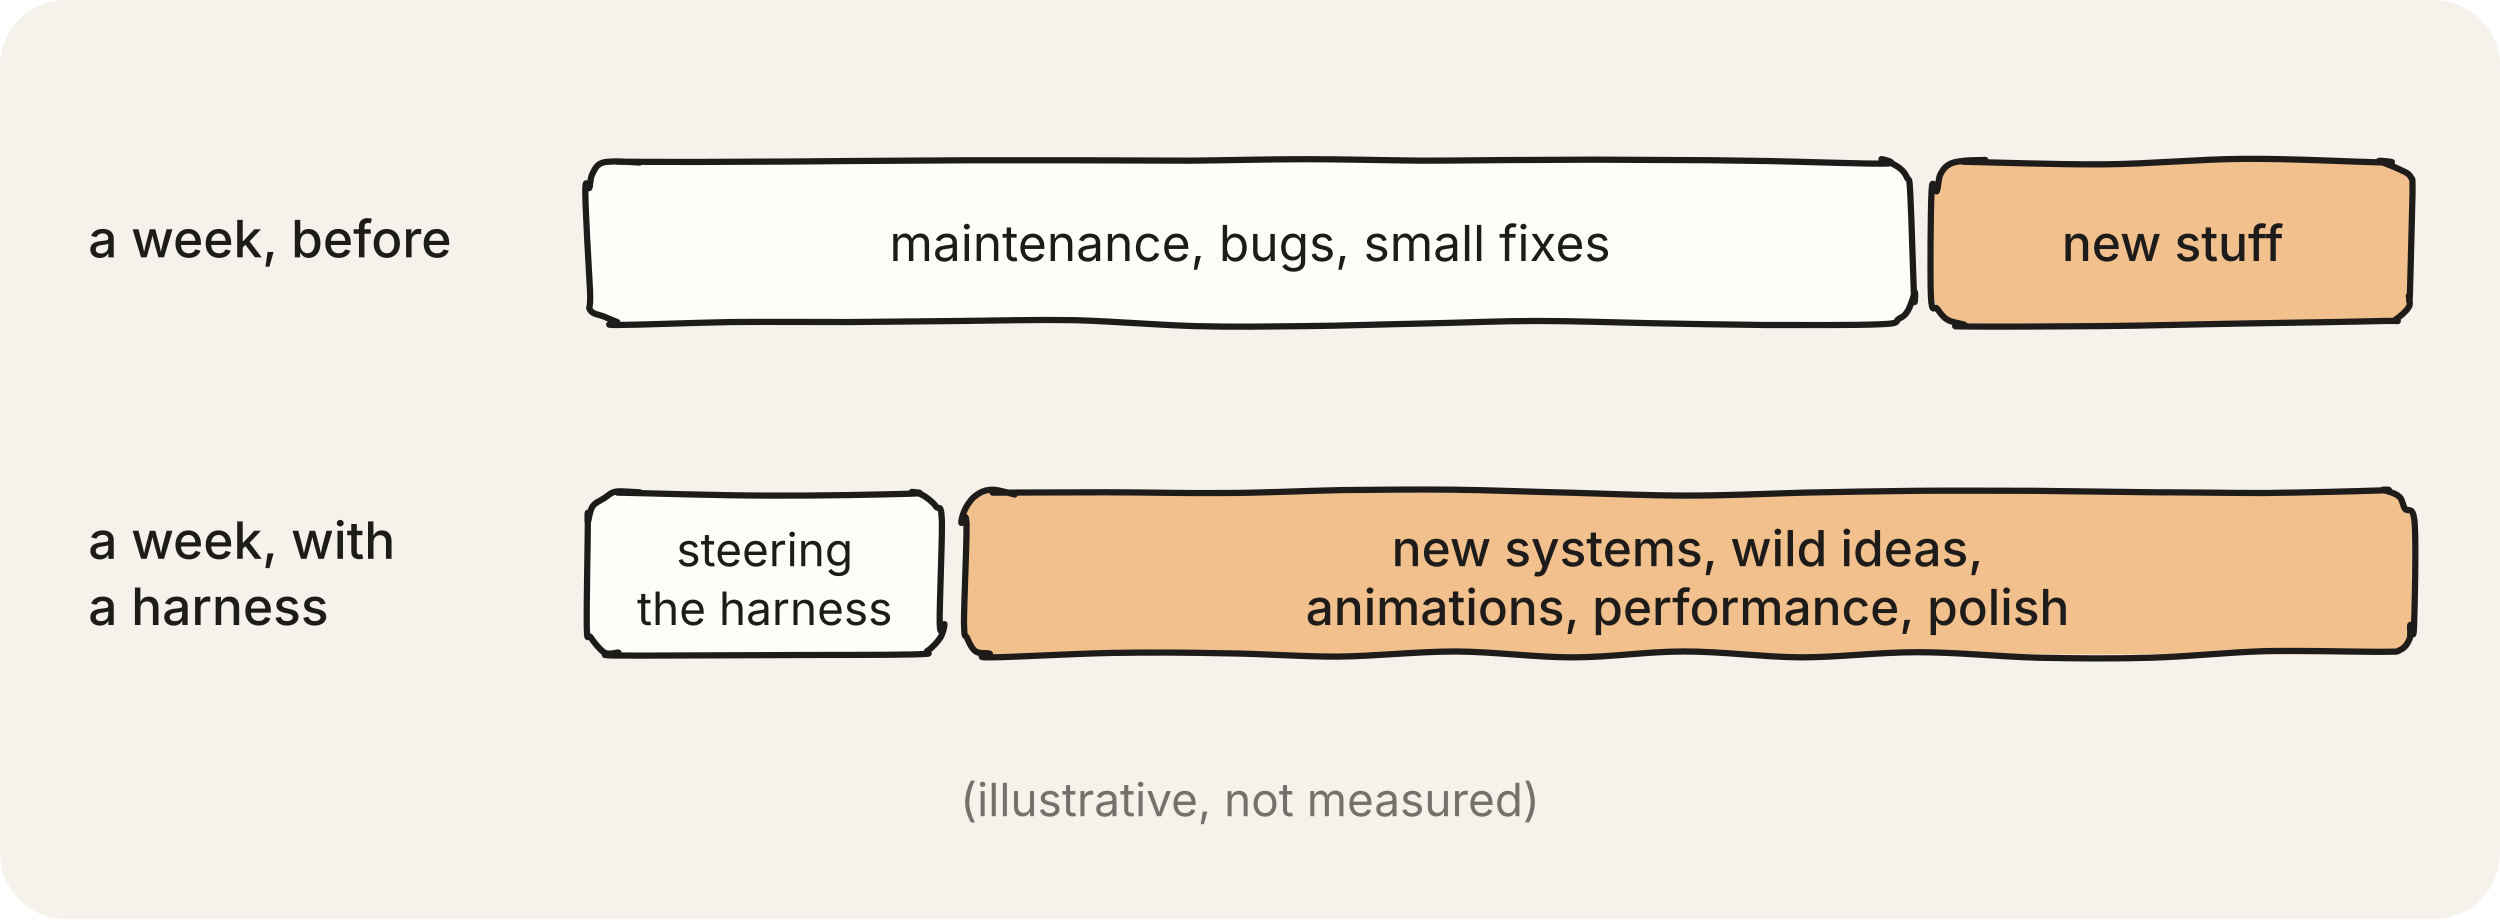
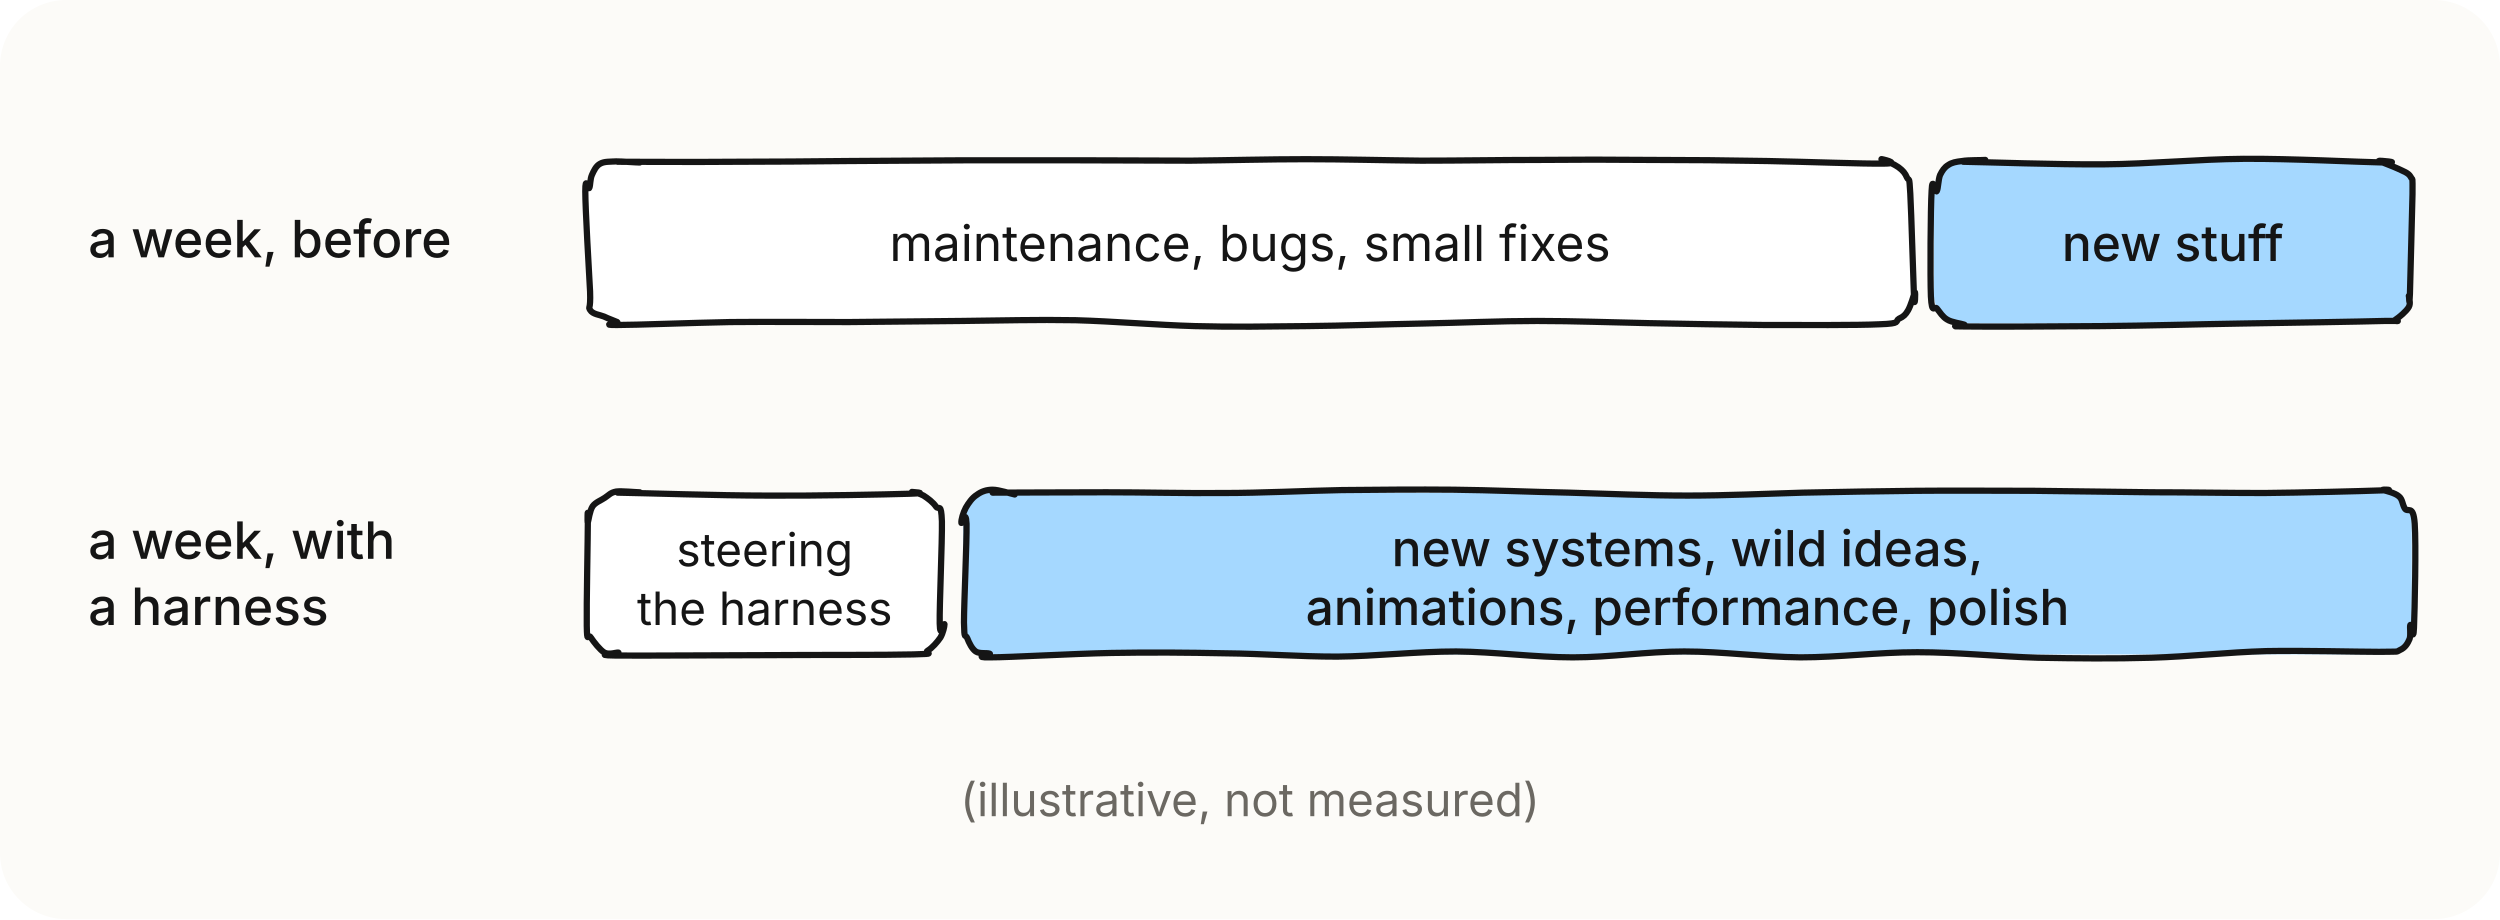
<svg xmlns="http://www.w3.org/2000/svg" viewBox="0 0 680 250" style="max-width:100%;display:block;margin:0 auto" font-family="Geist, system-ui, -apple-system, sans-serif">
-   <rect x="0" y="0" width="680" height="250" rx="18" fill="var(--dwg-bg, #f5f2ec)" />
-   <rect x="160" y="44" width="360" height="44" rx="8" fill="var(--dwg-card, #fffdf9)" />
-   <path d="M168.0 44.0 C173.3 44.0 189.4 44.1 199.8 44.0 C210.2 44.0 220.1 43.9 230.6 43.8 C241.1 43.7 252.4 43.7 262.7 43.6 C273.0 43.6 282.3 43.6 292.5 43.6 C302.7 43.6 313.5 43.7 323.9 43.7 C334.4 43.6 344.8 43.3 355.2 43.3 C365.7 43.3 376.1 43.6 386.6 43.7 C397.1 43.7 408.0 43.5 418.3 43.5 C428.7 43.4 438.3 43.4 448.7 43.5 C459.1 43.5 470.2 43.6 480.8 43.8 C491.4 44.0 507.2 44.6 512.4 44.5 C517.6 44.5 511.2 43.1 511.8 43.3 C512.5 43.4 515.3 44.7 516.4 45.5 C517.6 46.4 518.2 47.1 518.7 48.3 C519.3 49.5 519.3 47.4 519.6 52.7 C519.9 58.1 520.4 76.1 520.6 80.5 C520.8 85.0 521.1 78.9 520.8 79.5 C520.6 80.2 519.7 83.2 519.0 84.4 C518.3 85.6 517.8 86.1 516.5 86.7 C515.3 87.4 517.4 88.0 511.3 88.2 C505.3 88.5 490.5 88.4 480.0 88.4 C469.6 88.3 458.9 88.1 448.6 87.9 C438.3 87.7 428.4 87.3 418.1 87.3 C407.9 87.3 397.3 87.8 386.9 88.0 C376.4 88.2 365.7 88.6 355.4 88.7 C345.1 88.8 335.5 89.0 325.0 88.7 C314.6 88.4 303.2 87.4 292.6 87.1 C282.1 86.9 271.9 87.2 261.6 87.3 C251.3 87.4 241.4 87.5 230.9 87.6 C220.4 87.6 209.1 87.5 198.6 87.6 C188.1 87.8 172.9 88.4 167.8 88.4 C162.7 88.4 168.5 88.0 167.9 87.6 C167.3 87.3 165.5 86.7 164.3 86.1 C163.1 85.6 161.2 85.5 160.5 84.3 C159.9 83.2 160.7 84.7 160.5 79.3 C160.2 73.9 159.2 56.7 159.2 52.0 C159.2 47.3 160.0 51.9 160.3 51.1 C160.6 50.4 160.5 48.7 161.0 47.6 C161.5 46.5 162.1 45.1 163.3 44.5 C164.4 43.9 165.8 44.0 167.6 43.9 C169.4 43.9 172.9 44.2 174.0 44.2" fill="none" stroke="var(--dwg-ink, #1d1c1a)" stroke-width="1.7" stroke-linecap="round" stroke-linejoin="round" />
-   <rect x="526" y="44" width="130" height="44" rx="8" fill="var(--dwg-accent, #f2c08d)" />
-   <path d="M534.0 44.0 C540.4 44.1 559.5 44.8 572.2 44.7 C584.9 44.6 597.7 43.3 610.3 43.2 C623.0 43.1 642.1 44.1 648.3 44.2 C654.4 44.3 646.4 43.5 647.1 43.8 C647.8 44.1 650.8 45.2 652.3 45.9 C653.7 46.6 655.1 47.0 655.7 48.1 C656.3 49.3 656.2 47.5 656.2 52.8 C656.1 58.1 655.6 75.4 655.5 80.0 C655.3 84.6 655.3 79.9 655.2 80.5 C655.2 81.1 655.8 82.4 655.2 83.5 C654.6 84.6 652.6 86.3 651.5 87.0 C650.3 87.6 655.4 87.2 648.5 87.3 C641.5 87.5 622.5 87.8 609.7 88.0 C596.9 88.2 584.1 88.6 571.6 88.7 C559.0 88.8 540.6 88.9 534.4 88.8 C528.2 88.8 535.1 88.6 534.3 88.3 C533.5 88.0 530.8 87.7 529.6 86.9 C528.4 86.2 527.7 85.0 526.9 84.0 C526.2 82.9 525.5 86.0 525.2 80.6 C525.0 75.3 525.1 56.7 525.4 51.9 C525.6 47.2 526.4 52.7 526.8 52.0 C527.2 51.3 527.2 48.8 527.7 47.6 C528.3 46.4 528.9 45.5 529.9 44.9 C530.9 44.2 532.0 44.0 533.7 43.8 C535.4 43.5 538.9 43.6 540.0 43.5" fill="none" stroke="var(--dwg-ink, #1d1c1a)" stroke-width="1.7" stroke-linecap="round" stroke-linejoin="round" />
-   <rect x="160" y="134" width="96" height="44" rx="8" fill="var(--dwg-card, #fffdf9)" />
-   <path d="M168.0 134.0 C174.8 134.1 195.4 134.8 208.6 134.8 C221.8 134.9 240.7 134.5 247.3 134.3 C253.8 134.1 247.4 133.8 248.1 133.8 C248.7 133.9 250.1 134.2 251.2 134.8 C252.3 135.5 253.8 136.6 254.6 137.8 C255.4 138.9 256.0 136.5 256.2 141.8 C256.3 147.1 255.5 164.9 255.6 169.6 C255.7 174.3 256.8 169.2 256.9 169.8 C256.9 170.4 256.5 172.2 255.8 173.4 C255.0 174.6 253.5 176.3 252.3 177.0 C251.1 177.8 255.6 177.8 248.4 178.0 C241.1 178.2 222.2 178.1 208.7 178.2 C195.1 178.2 173.9 178.4 167.2 178.3 C160.4 178.2 168.7 177.7 168.2 177.5 C167.7 177.4 165.7 178.2 164.4 177.5 C163.2 176.8 161.5 174.6 160.7 173.4 C159.9 172.1 159.7 175.5 159.6 170.2 C159.5 164.8 159.9 145.9 159.9 141.2 C159.9 136.6 159.7 142.7 159.9 142.1 C160.1 141.5 160.4 138.9 161.2 137.7 C162.0 136.6 163.5 136.1 164.5 135.4 C165.6 134.7 166.0 134.0 167.6 133.7 C169.1 133.5 172.9 133.9 174.0 133.9" fill="none" stroke="var(--dwg-ink, #1d1c1a)" stroke-width="1.7" stroke-linecap="round" stroke-linejoin="round" />
-   <rect x="262" y="134" width="394" height="44" rx="8" fill="var(--dwg-accent, #f2c08d)" />
-   <path d="M270.0 134.0 C275.2 134.0 290.6 133.9 301.0 133.9 C311.4 133.9 322.0 134.2 332.6 134.1 C343.3 134.1 354.6 133.5 365.0 133.3 C375.5 133.2 385.1 133.1 395.4 133.2 C405.7 133.3 416.2 133.8 426.8 134.0 C437.4 134.3 448.4 134.8 459.0 134.8 C469.6 134.8 480.1 134.3 490.4 134.0 C500.8 133.8 510.7 133.6 521.1 133.5 C531.6 133.4 542.4 133.5 553.2 133.5 C563.9 133.6 575.1 133.8 585.5 133.9 C596.0 133.9 605.5 134.1 615.8 134.1 C626.2 134.0 642.0 133.6 647.4 133.4 C652.8 133.3 647.3 133.0 648.2 133.3 C649.0 133.5 651.5 134.1 652.5 135.0 C653.5 135.8 653.4 137.1 654.1 138.3 C654.9 139.6 656.4 137.0 656.8 142.4 C657.2 147.8 656.8 166.2 656.6 170.8 C656.4 175.4 655.8 169.5 655.6 170.0 C655.4 170.5 655.8 172.7 655.4 173.8 C654.9 175.0 654.2 176.2 652.8 176.8 C651.5 177.4 653.2 177.2 647.1 177.3 C641.1 177.3 626.7 176.9 616.4 177.1 C606.0 177.4 595.5 178.6 585.2 178.9 C574.8 179.2 564.9 179.1 554.3 178.9 C543.7 178.6 532.3 177.4 521.5 177.4 C510.8 177.4 500.3 178.8 489.7 178.8 C479.2 178.7 468.5 177.2 458.1 177.2 C447.8 177.2 438.1 178.8 427.8 178.8 C417.5 178.8 406.8 177.3 396.1 177.2 C385.4 177.2 374.1 178.5 363.7 178.6 C353.2 178.6 343.6 177.8 333.3 177.7 C323.1 177.5 313.0 177.4 302.4 177.6 C291.7 177.8 274.9 178.8 269.4 178.8 C263.8 178.9 269.9 178.0 269.2 177.8 C268.5 177.5 266.4 177.9 265.4 177.2 C264.4 176.5 263.6 174.9 263.1 173.6 C262.5 172.2 262.3 174.5 262.2 169.3 C262.2 164.1 263.0 147.0 262.9 142.5 C262.7 138.0 261.5 142.9 261.5 142.2 C261.4 141.4 262.0 139.4 262.7 138.1 C263.4 136.9 264.4 135.4 265.7 134.6 C266.9 133.7 268.3 133.2 270.0 133.2 C271.7 133.2 275.0 134.3 276.0 134.5" fill="none" stroke="var(--dwg-ink, #1d1c1a)" stroke-width="1.7" stroke-linecap="round" stroke-linejoin="round" />
-   <text x="24" y="70" font-size="14" font-weight="500" fill="var(--dwg-ink, #1d1c1a)" text-anchor="start">a week, before</text>
-   <text x="340" y="71" font-size="13.5" font-weight="400" fill="var(--dwg-ink, #1d1c1a)" text-anchor="middle">maintenance, bugs, small fixes</text>
-   <text x="591" y="71" font-size="13.5" font-weight="500" fill="var(--dwg-ink, #1d1c1a)" text-anchor="middle">new stuff</text>
-   <text x="24" y="152" font-size="14" font-weight="500" fill="var(--dwg-ink, #1d1c1a)" text-anchor="start">a week, with</text>
-   <text x="24" y="170" font-size="14" font-weight="500" fill="var(--dwg-ink, #1d1c1a)" text-anchor="start">a harness</text>
-   <text x="208" y="154" font-size="12.5" font-weight="400" fill="var(--dwg-ink, #1d1c1a)" text-anchor="middle">steering</text>
-   <text x="208" y="170" font-size="12.5" font-weight="400" fill="var(--dwg-ink, #1d1c1a)" text-anchor="middle">the harness</text>
-   <text x="459" y="154" font-size="13.5" font-weight="500" fill="var(--dwg-ink, #1d1c1a)" text-anchor="middle">new systems, wild ideas,</text>
-   <text x="459" y="170" font-size="13.5" font-weight="500" fill="var(--dwg-ink, #1d1c1a)" text-anchor="middle">animations, performance, polish</text>
-   <text x="340" y="222" font-size="12.5" font-weight="400" fill="var(--dwg-muted, #74706a)" text-anchor="middle">(illustrative, not measured)</text>
+   <rect x="0" y="0" width="680" height="250" rx="18" fill="var(--dwg-bg, #fcfbf8)" />
+   <rect x="160" y="44" width="360" height="44" rx="8" fill="var(--dwg-card, #ffffff)" />
+   <path d="M168.0 44.0 C173.3 44.0 189.4 44.1 199.8 44.0 C210.2 44.0 220.1 43.9 230.6 43.8 C241.1 43.7 252.4 43.7 262.7 43.6 C273.0 43.6 282.3 43.6 292.5 43.6 C302.7 43.6 313.5 43.7 323.9 43.7 C334.4 43.6 344.8 43.3 355.2 43.3 C365.7 43.3 376.1 43.6 386.6 43.7 C397.1 43.7 408.0 43.5 418.3 43.5 C428.7 43.4 438.3 43.4 448.7 43.5 C459.1 43.5 470.2 43.6 480.8 43.8 C491.4 44.0 507.2 44.6 512.4 44.5 C517.6 44.5 511.2 43.1 511.8 43.3 C512.5 43.4 515.3 44.7 516.4 45.5 C517.6 46.4 518.2 47.1 518.7 48.3 C519.3 49.5 519.3 47.4 519.6 52.7 C519.9 58.1 520.4 76.1 520.6 80.5 C520.8 85.0 521.1 78.9 520.8 79.5 C520.6 80.2 519.7 83.2 519.0 84.4 C518.3 85.6 517.8 86.1 516.5 86.7 C515.3 87.4 517.4 88.0 511.3 88.2 C505.3 88.5 490.5 88.4 480.0 88.4 C469.6 88.3 458.9 88.1 448.6 87.9 C438.3 87.7 428.4 87.3 418.1 87.3 C407.9 87.3 397.3 87.8 386.9 88.0 C376.4 88.2 365.7 88.6 355.4 88.7 C345.1 88.8 335.5 89.0 325.0 88.7 C314.6 88.4 303.2 87.4 292.6 87.1 C282.1 86.9 271.9 87.2 261.6 87.3 C251.3 87.4 241.4 87.5 230.9 87.6 C220.4 87.6 209.1 87.5 198.6 87.6 C188.1 87.8 172.9 88.4 167.8 88.4 C162.7 88.4 168.5 88.0 167.9 87.6 C167.3 87.3 165.5 86.7 164.3 86.1 C163.1 85.6 161.2 85.5 160.5 84.3 C159.9 83.2 160.7 84.7 160.5 79.3 C160.2 73.9 159.2 56.7 159.2 52.0 C159.2 47.3 160.0 51.9 160.3 51.1 C160.6 50.4 160.5 48.7 161.0 47.6 C161.5 46.5 162.1 45.1 163.3 44.5 C164.4 43.9 165.8 44.0 167.6 43.9 C169.4 43.9 172.9 44.2 174.0 44.2" fill="none" stroke="var(--dwg-ink, #151515)" stroke-width="1.7" stroke-linecap="round" stroke-linejoin="round" />
+   <rect x="526" y="44" width="130" height="44" rx="8" fill="var(--dwg-accent, #a5d8ff)" />
+   <path d="M534.0 44.0 C540.4 44.1 559.5 44.8 572.2 44.7 C584.9 44.6 597.7 43.3 610.3 43.2 C623.0 43.1 642.1 44.1 648.3 44.2 C654.4 44.3 646.4 43.5 647.1 43.8 C647.8 44.1 650.8 45.2 652.3 45.9 C653.7 46.6 655.1 47.0 655.7 48.1 C656.3 49.3 656.2 47.5 656.2 52.8 C656.1 58.1 655.6 75.4 655.5 80.0 C655.3 84.6 655.3 79.9 655.2 80.5 C655.2 81.1 655.8 82.4 655.2 83.5 C654.6 84.6 652.6 86.3 651.5 87.0 C650.3 87.6 655.4 87.2 648.5 87.3 C641.5 87.5 622.5 87.8 609.7 88.0 C596.9 88.2 584.1 88.6 571.6 88.7 C559.0 88.8 540.6 88.9 534.4 88.8 C528.2 88.8 535.1 88.6 534.3 88.3 C533.5 88.0 530.8 87.7 529.6 86.9 C528.4 86.2 527.7 85.0 526.9 84.0 C526.2 82.9 525.5 86.0 525.2 80.6 C525.0 75.3 525.1 56.7 525.4 51.9 C525.6 47.2 526.4 52.7 526.8 52.0 C527.2 51.3 527.2 48.8 527.7 47.6 C528.3 46.4 528.9 45.5 529.9 44.9 C530.9 44.2 532.0 44.0 533.7 43.8 C535.4 43.5 538.9 43.6 540.0 43.5" fill="none" stroke="var(--dwg-ink, #151515)" stroke-width="1.7" stroke-linecap="round" stroke-linejoin="round" />
+   <rect x="160" y="134" width="96" height="44" rx="8" fill="var(--dwg-card, #ffffff)" />
+   <path d="M168.0 134.0 C174.8 134.1 195.4 134.8 208.6 134.8 C221.8 134.9 240.7 134.5 247.3 134.3 C253.8 134.1 247.4 133.8 248.1 133.8 C248.7 133.9 250.1 134.2 251.2 134.8 C252.3 135.5 253.8 136.6 254.6 137.8 C255.4 138.9 256.0 136.5 256.2 141.8 C256.3 147.1 255.5 164.9 255.6 169.6 C255.7 174.3 256.8 169.2 256.9 169.8 C256.9 170.4 256.5 172.2 255.8 173.4 C255.0 174.6 253.5 176.3 252.3 177.0 C251.1 177.8 255.6 177.8 248.4 178.0 C241.1 178.2 222.2 178.1 208.7 178.2 C195.1 178.2 173.9 178.4 167.2 178.3 C160.4 178.2 168.7 177.7 168.2 177.5 C167.7 177.4 165.7 178.2 164.4 177.5 C163.2 176.8 161.5 174.6 160.7 173.4 C159.9 172.1 159.7 175.5 159.6 170.2 C159.5 164.8 159.9 145.9 159.9 141.2 C159.9 136.6 159.7 142.7 159.9 142.1 C160.1 141.5 160.4 138.9 161.2 137.7 C162.0 136.6 163.5 136.1 164.5 135.4 C165.6 134.7 166.0 134.0 167.6 133.7 C169.1 133.5 172.9 133.9 174.0 133.9" fill="none" stroke="var(--dwg-ink, #151515)" stroke-width="1.7" stroke-linecap="round" stroke-linejoin="round" />
+   <rect x="262" y="134" width="394" height="44" rx="8" fill="var(--dwg-accent, #a5d8ff)" />
+   <path d="M270.0 134.0 C275.2 134.0 290.6 133.9 301.0 133.9 C311.4 133.9 322.0 134.2 332.6 134.1 C343.3 134.1 354.6 133.5 365.0 133.3 C375.5 133.2 385.1 133.1 395.4 133.2 C405.7 133.3 416.2 133.8 426.8 134.0 C437.4 134.3 448.4 134.8 459.0 134.8 C469.6 134.8 480.1 134.3 490.4 134.0 C500.8 133.8 510.7 133.6 521.1 133.5 C531.6 133.4 542.4 133.5 553.2 133.5 C563.9 133.6 575.1 133.8 585.5 133.9 C596.0 133.9 605.5 134.1 615.8 134.1 C626.2 134.0 642.0 133.6 647.4 133.4 C652.8 133.3 647.3 133.0 648.2 133.3 C649.0 133.5 651.5 134.1 652.5 135.0 C653.5 135.8 653.4 137.1 654.1 138.3 C654.9 139.6 656.4 137.0 656.8 142.4 C657.2 147.8 656.8 166.2 656.6 170.8 C656.4 175.4 655.8 169.5 655.6 170.0 C655.4 170.5 655.8 172.7 655.4 173.8 C654.9 175.0 654.2 176.2 652.8 176.8 C651.5 177.4 653.2 177.2 647.1 177.3 C641.1 177.3 626.7 176.9 616.4 177.1 C606.0 177.4 595.5 178.6 585.2 178.9 C574.8 179.2 564.9 179.1 554.3 178.9 C543.7 178.6 532.3 177.4 521.5 177.4 C510.8 177.4 500.3 178.8 489.7 178.8 C479.2 178.7 468.5 177.2 458.1 177.2 C447.8 177.2 438.1 178.8 427.8 178.8 C417.5 178.8 406.8 177.3 396.1 177.2 C385.4 177.2 374.1 178.5 363.7 178.6 C353.2 178.6 343.6 177.8 333.3 177.7 C323.1 177.5 313.0 177.4 302.4 177.6 C291.7 177.8 274.9 178.8 269.4 178.8 C263.8 178.9 269.9 178.0 269.2 177.8 C268.5 177.5 266.4 177.9 265.4 177.2 C264.4 176.5 263.6 174.9 263.1 173.6 C262.5 172.2 262.3 174.5 262.2 169.3 C262.2 164.1 263.0 147.0 262.9 142.5 C262.7 138.0 261.5 142.9 261.5 142.2 C261.4 141.4 262.0 139.4 262.7 138.1 C263.4 136.9 264.4 135.4 265.7 134.6 C266.9 133.7 268.3 133.2 270.0 133.2 C271.7 133.2 275.0 134.3 276.0 134.5" fill="none" stroke="var(--dwg-ink, #151515)" stroke-width="1.7" stroke-linecap="round" stroke-linejoin="round" />
+   <text x="24" y="70" font-size="14" font-weight="500" fill="var(--dwg-ink, #151515)" text-anchor="start">a week, before</text>
+   <text x="340" y="71" font-size="13.5" font-weight="400" fill="var(--dwg-ink, #151515)" text-anchor="middle">maintenance, bugs, small fixes</text>
+   <text x="591" y="71" font-size="13.5" font-weight="500" fill="var(--dwg-ink, #151515)" text-anchor="middle">new stuff</text>
+   <text x="24" y="152" font-size="14" font-weight="500" fill="var(--dwg-ink, #151515)" text-anchor="start">a week, with</text>
+   <text x="24" y="170" font-size="14" font-weight="500" fill="var(--dwg-ink, #151515)" text-anchor="start">a harness</text>
+   <text x="208" y="154" font-size="12.5" font-weight="400" fill="var(--dwg-ink, #151515)" text-anchor="middle">steering</text>
+   <text x="208" y="170" font-size="12.5" font-weight="400" fill="var(--dwg-ink, #151515)" text-anchor="middle">the harness</text>
+   <text x="459" y="154" font-size="13.5" font-weight="500" fill="var(--dwg-ink, #151515)" text-anchor="middle">new systems, wild ideas,</text>
+   <text x="459" y="170" font-size="13.5" font-weight="500" fill="var(--dwg-ink, #151515)" text-anchor="middle">animations, performance, polish</text>
+   <text x="340" y="222" font-size="12.5" font-weight="400" fill="var(--dwg-muted, #6b6862)" text-anchor="middle">(illustrative, not measured)</text>
</svg>
